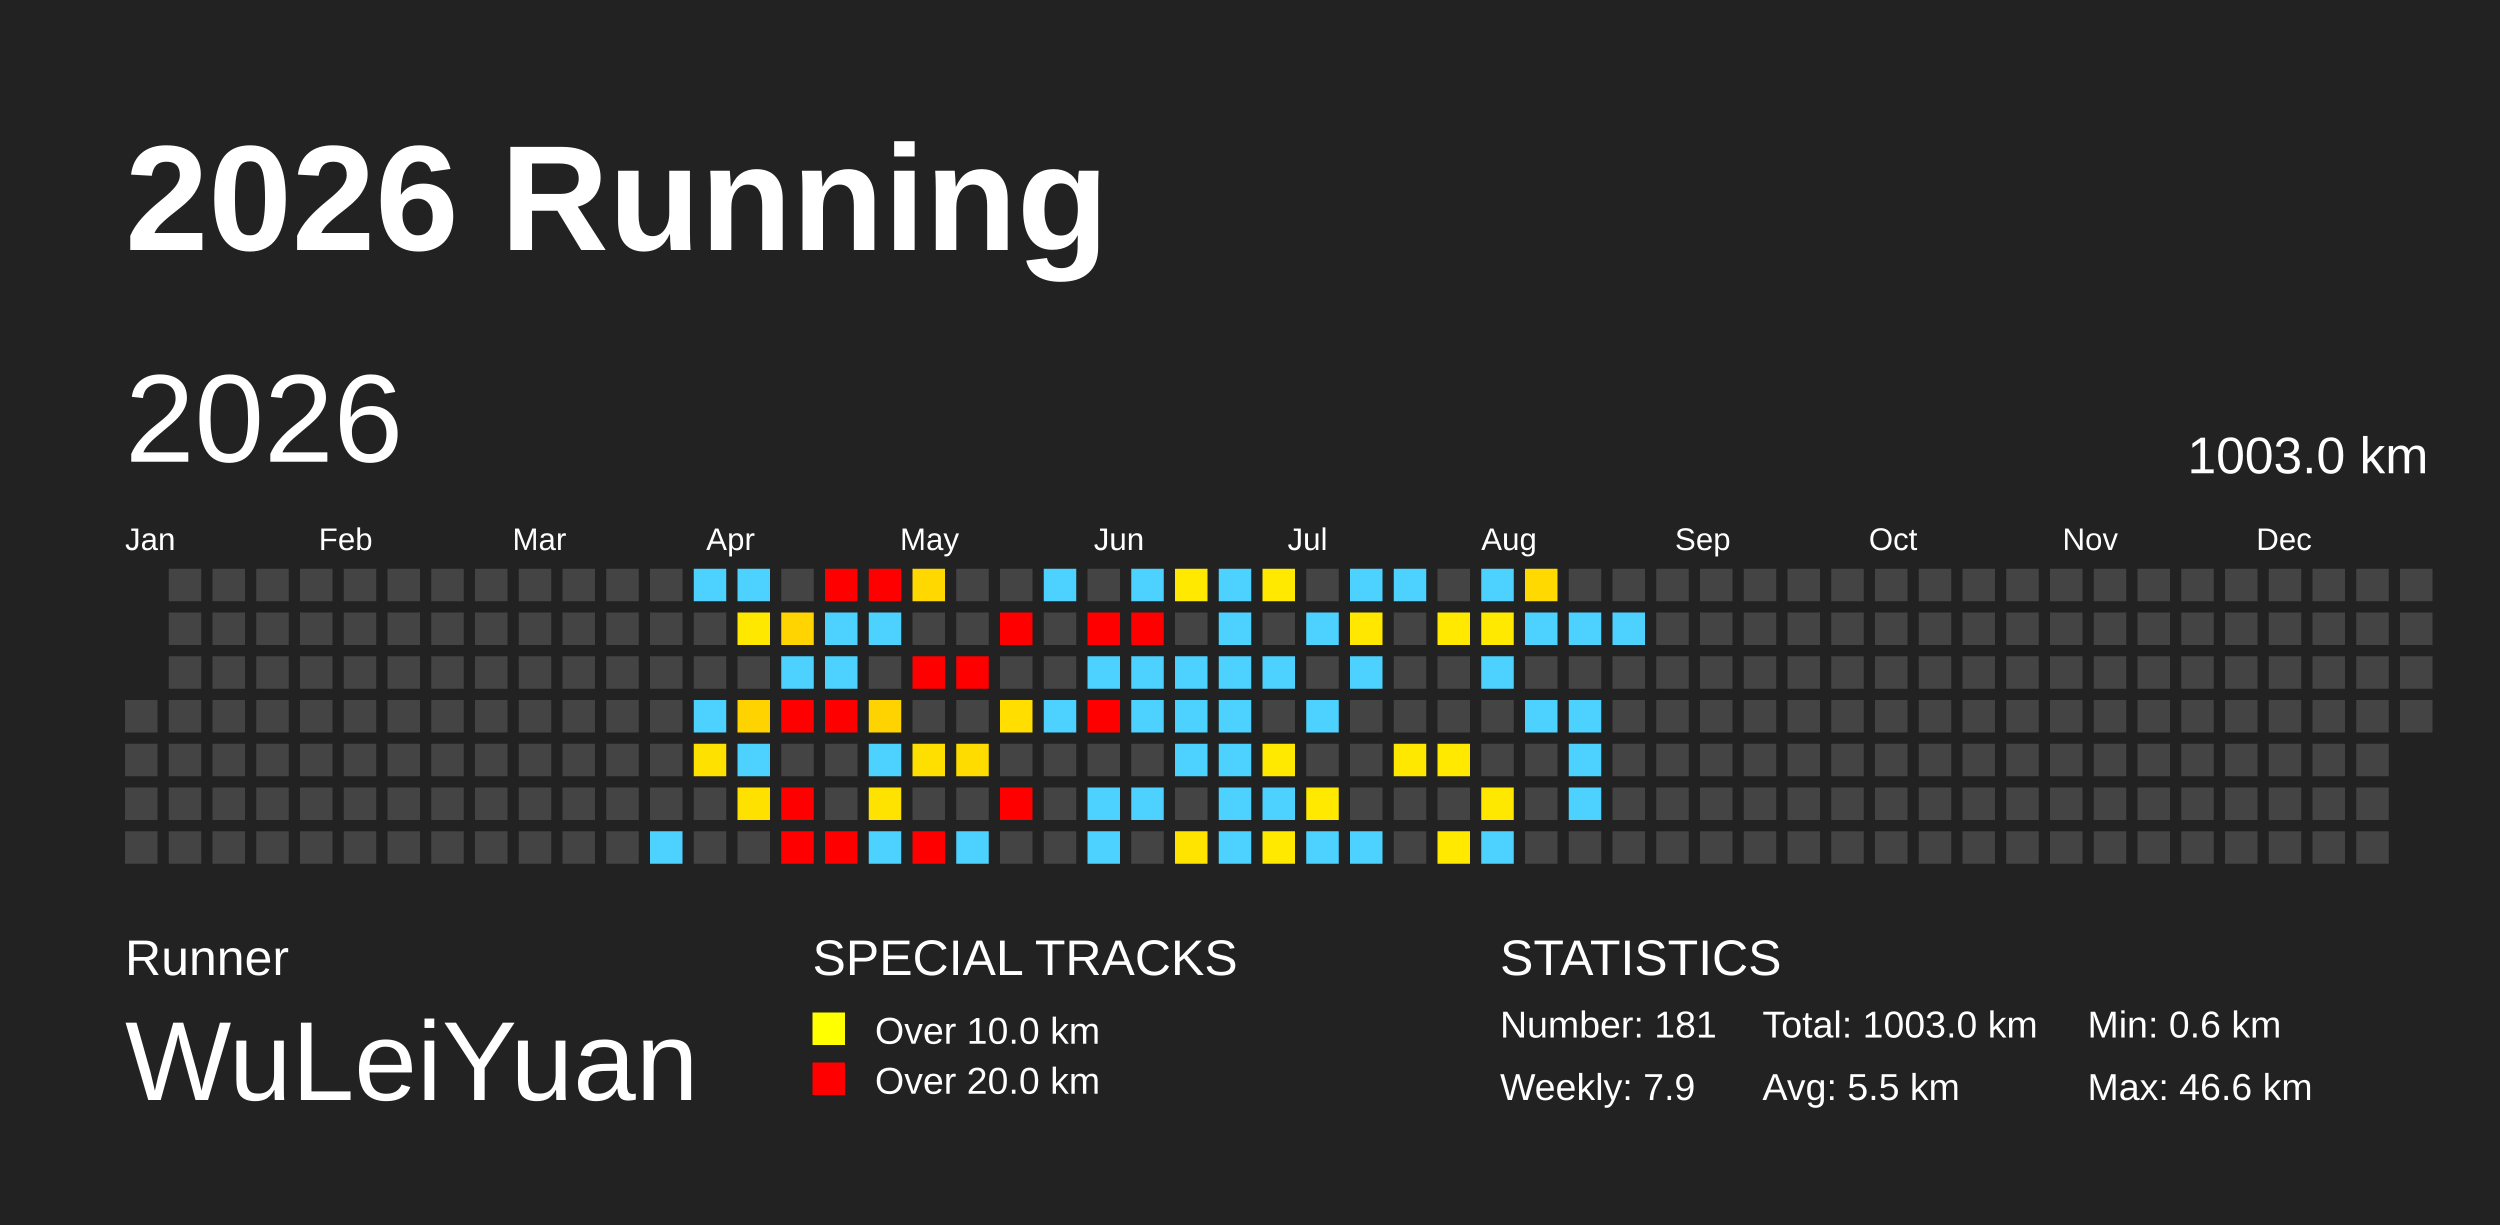
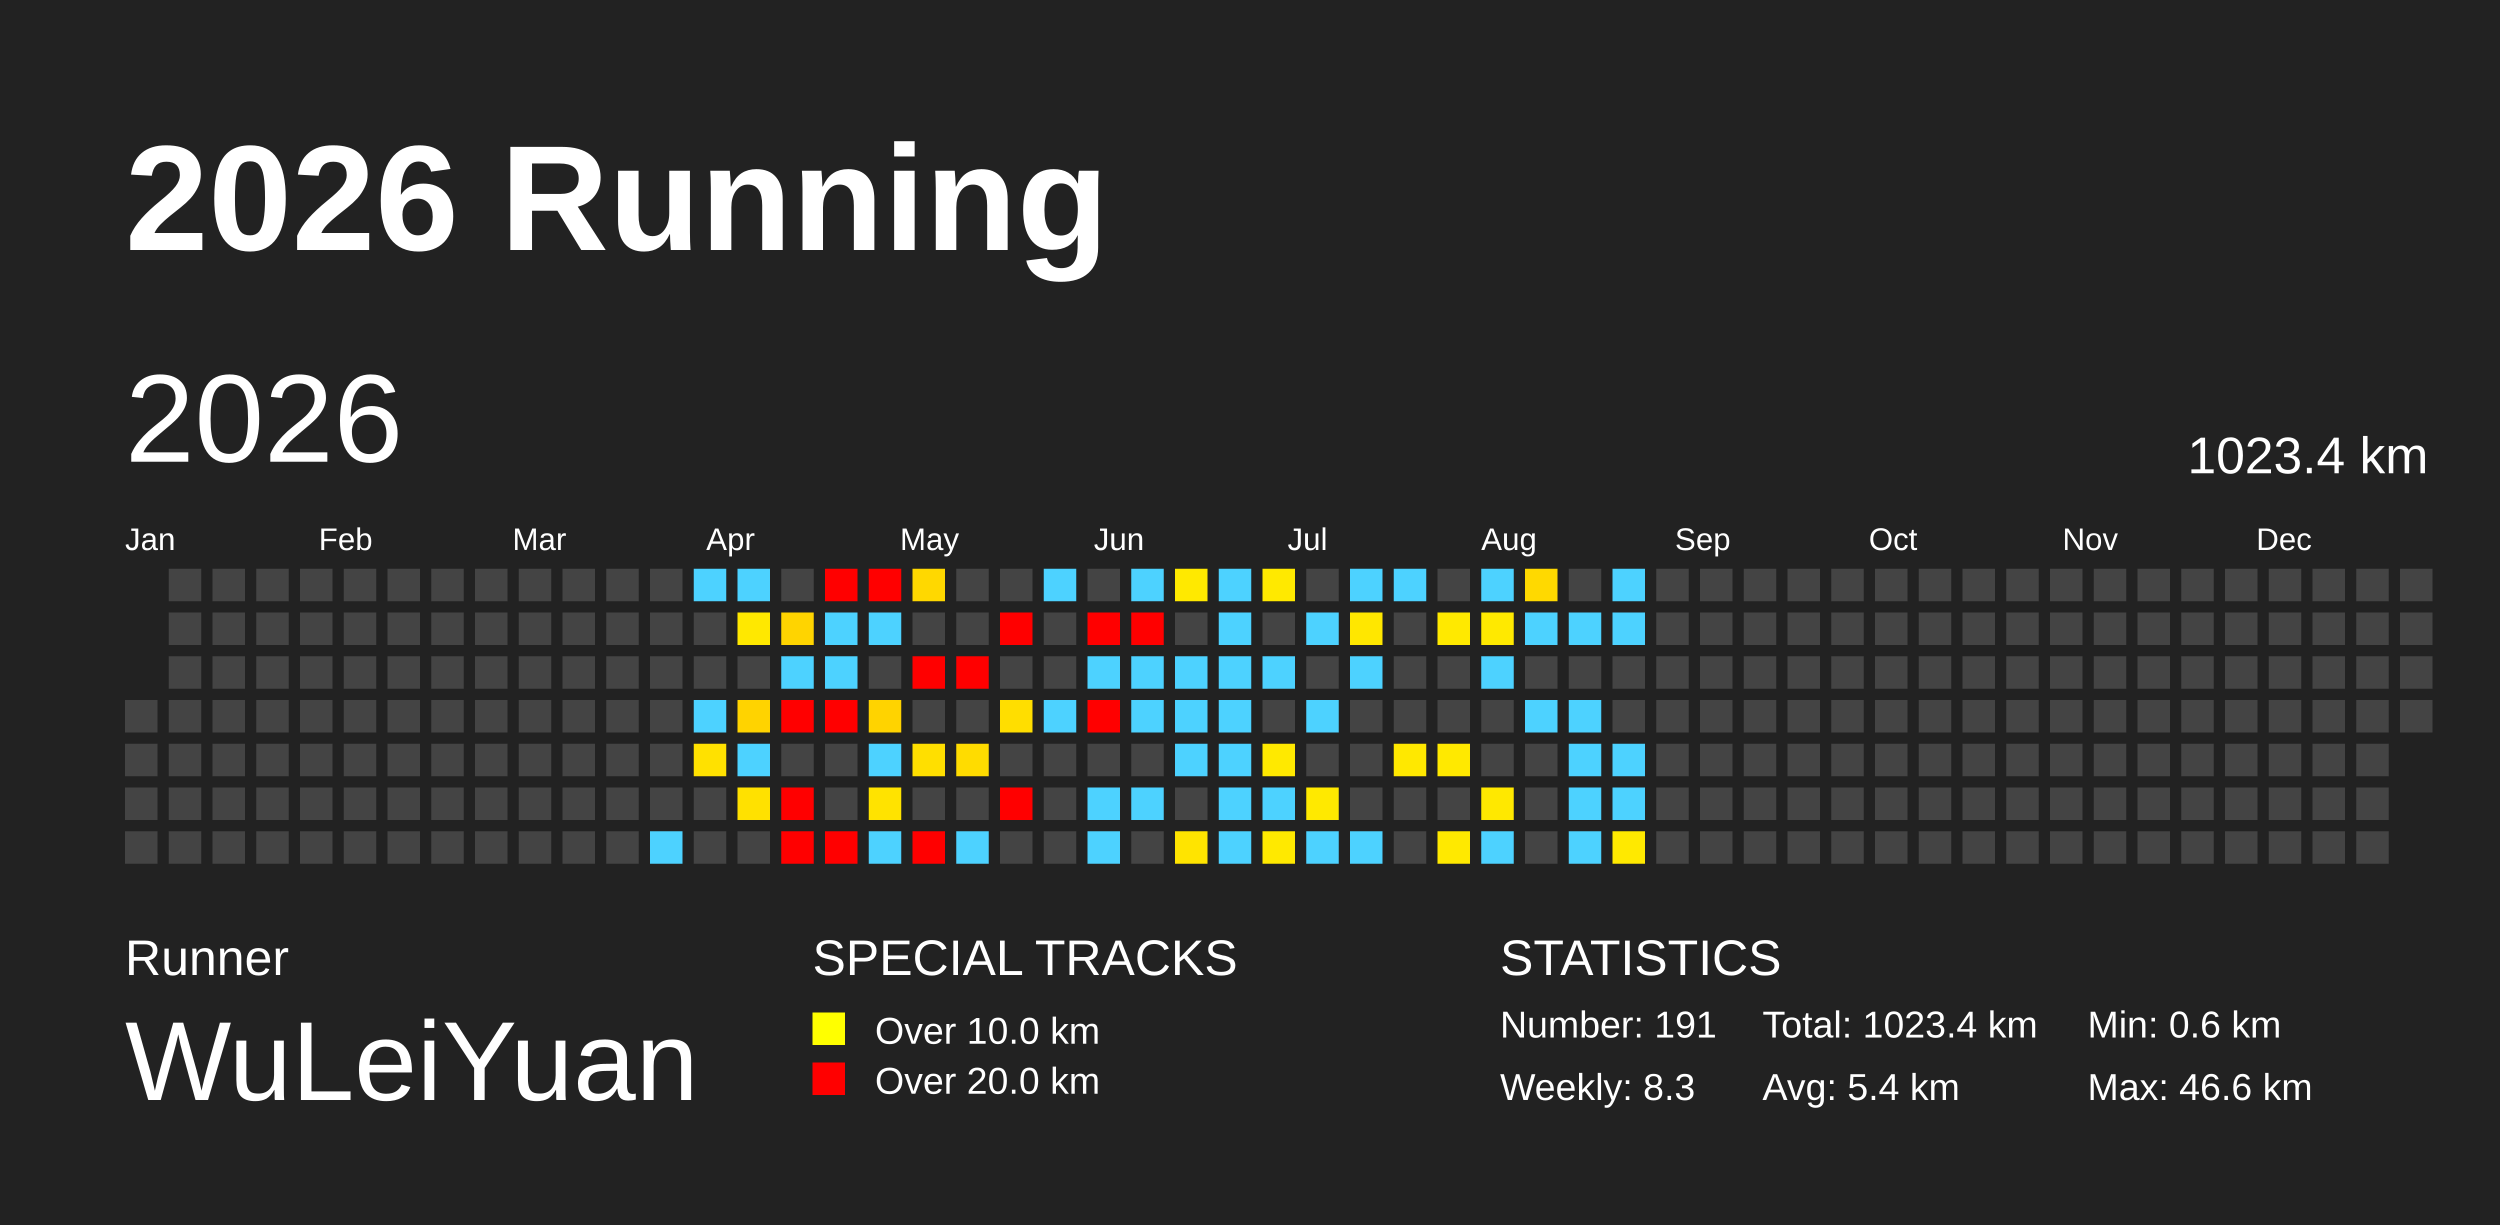
<svg xmlns="http://www.w3.org/2000/svg" baseProfile="full" height="98mm" version="1.1" viewBox="0,0,200,98" width="200mm">
  <defs />
  <rect fill="#222222" height="98" width="200" x="0" y="0" />
  <text fill="#FFFFFF" style="font-size:12px; font-family:Arial; font-weight:bold;" x="10" y="20">2026 Running</text>
  <text fill="#FFFFFF" style="font-size:4px; font-family:Arial" x="10" y="78">Runner</text>
  <text fill="#FFFFFF" style="font-size:9px; font-family:Arial" x="10" y="88">WuLeiYuan</text>
  <text fill="#FFFFFF" style="font-size:4px; font-family:Arial" x="65" y="78">SPECIAL TRACKS</text>
  <rect fill="yellow" height="2.6" width="2.6" x="65" y="81" />
  <text fill="#FFFFFF" style="font-size:3px; font-family:Arial" x="70" y="83.5">Over 10.0 km</text>
  <rect fill="red" height="2.6" width="2.6" x="65" y="85" />
  <text fill="#FFFFFF" style="font-size:3px; font-family:Arial" x="70" y="87.5">Over 20.0 km</text>
  <text fill="#FFFFFF" style="font-size:4px; font-family:Arial" x="120" y="78">STATISTICS</text>
-   <text fill="#FFFFFF" style="font-size:3px; font-family:Arial" x="120" y="83">Number: 181</text>
-   <text fill="#FFFFFF" style="font-size:3px; font-family:Arial" x="120" y="88">Weekly: 7.9</text>
-   <text fill="#FFFFFF" style="font-size:3px; font-family:Arial" x="141" y="83">Total: 1003.0 km</text>
-   <text fill="#FFFFFF" style="font-size:3px; font-family:Arial" x="141" y="88">Avg: 5.5 km</text>
+   <text fill="#FFFFFF" style="font-size:3px; font-family:Arial" x="120" y="83">Number: 191</text>
+   <text fill="#FFFFFF" style="font-size:3px; font-family:Arial" x="120" y="88">Weekly: 8.3</text>
+   <text fill="#FFFFFF" style="font-size:3px; font-family:Arial" x="141" y="83">Total: 1023.4 km</text>
+   <text fill="#FFFFFF" style="font-size:3px; font-family:Arial" x="141" y="88">Avg: 5.4 km</text>
  <text fill="#FFFFFF" style="font-size:3px; font-family:Arial" x="167" y="83">Min: 0.6 km</text>
  <text fill="#FFFFFF" style="font-size:3px; font-family:Arial" x="167" y="88">Max: 46.6 km</text>
  <text dominant-baseline="hanging" fill="#FFFFFF" style="font-size:10.0px; font-family:Arial;" x="10" y="30">2026</text>
-   <text dominant-baseline="hanging" fill="#FFFFFF" style="font-size:4.125px; font-family:Arial;" x="175" y="35">1003.0 km</text>
+   <text dominant-baseline="hanging" fill="#FFFFFF" style="font-size:4.125px; font-family:Arial;" x="175" y="35">1023.4 km</text>
  <text fill="#FFFFFF" style="font-size:2.5px; font-family:Arial" x="10.0" y="44">Jan</text>
  <text fill="#FFFFFF" style="font-size:2.5px; font-family:Arial" x="25.5" y="44">Feb</text>
  <text fill="#FFFFFF" style="font-size:2.5px; font-family:Arial" x="41.0" y="44">Mar</text>
  <text fill="#FFFFFF" style="font-size:2.5px; font-family:Arial" x="56.5" y="44">Apr</text>
  <text fill="#FFFFFF" style="font-size:2.5px; font-family:Arial" x="72.0" y="44">May</text>
  <text fill="#FFFFFF" style="font-size:2.5px; font-family:Arial" x="87.5" y="44">Jun</text>
  <text fill="#FFFFFF" style="font-size:2.5px; font-family:Arial" x="103.0" y="44">Jul</text>
  <text fill="#FFFFFF" style="font-size:2.5px; font-family:Arial" x="118.5" y="44">Aug</text>
  <text fill="#FFFFFF" style="font-size:2.5px; font-family:Arial" x="134.0" y="44">Sep</text>
  <text fill="#FFFFFF" style="font-size:2.5px; font-family:Arial" x="149.5" y="44">Oct</text>
  <text fill="#FFFFFF" style="font-size:2.5px; font-family:Arial" x="165.0" y="44">Nov</text>
  <text fill="#FFFFFF" style="font-size:2.5px; font-family:Arial" x="180.5" y="44">Dec</text>
  <rect fill="#444444" height="2.6" width="2.6" x="10.0" y="56.0" />
  <rect fill="#444444" height="2.6" width="2.6" x="10.0" y="59.5" />
  <rect fill="#444444" height="2.6" width="2.6" x="10.0" y="63.0" />
  <rect fill="#444444" height="2.6" width="2.6" x="10.0" y="66.5" />
  <rect fill="#444444" height="2.6" width="2.6" x="13.5" y="45.5" />
  <rect fill="#444444" height="2.6" width="2.6" x="13.5" y="49.0" />
  <rect fill="#444444" height="2.6" width="2.6" x="13.5" y="52.5" />
  <rect fill="#444444" height="2.6" width="2.6" x="13.5" y="56.0" />
  <rect fill="#444444" height="2.6" width="2.6" x="13.5" y="59.5" />
  <rect fill="#444444" height="2.6" width="2.6" x="13.5" y="63.0" />
  <rect fill="#444444" height="2.6" width="2.6" x="13.5" y="66.5" />
  <rect fill="#444444" height="2.6" width="2.6" x="17.0" y="45.5" />
  <rect fill="#444444" height="2.6" width="2.6" x="17.0" y="49.0" />
  <rect fill="#444444" height="2.6" width="2.6" x="17.0" y="52.5" />
  <rect fill="#444444" height="2.6" width="2.6" x="17.0" y="56.0" />
  <rect fill="#444444" height="2.6" width="2.6" x="17.0" y="59.5" />
  <rect fill="#444444" height="2.6" width="2.6" x="17.0" y="63.0" />
  <rect fill="#444444" height="2.6" width="2.6" x="17.0" y="66.5" />
  <rect fill="#444444" height="2.6" width="2.6" x="20.5" y="45.5" />
  <rect fill="#444444" height="2.6" width="2.6" x="20.5" y="49.0" />
  <rect fill="#444444" height="2.6" width="2.6" x="20.5" y="52.5" />
  <rect fill="#444444" height="2.6" width="2.6" x="20.5" y="56.0" />
  <rect fill="#444444" height="2.6" width="2.6" x="20.5" y="59.5" />
  <rect fill="#444444" height="2.6" width="2.6" x="20.5" y="63.0" />
  <rect fill="#444444" height="2.6" width="2.6" x="20.5" y="66.5" />
  <rect fill="#444444" height="2.6" width="2.6" x="24.0" y="45.5" />
  <rect fill="#444444" height="2.6" width="2.6" x="24.0" y="49.0" />
  <rect fill="#444444" height="2.6" width="2.6" x="24.0" y="52.5" />
  <rect fill="#444444" height="2.6" width="2.6" x="24.0" y="56.0" />
  <rect fill="#444444" height="2.6" width="2.6" x="24.0" y="59.5" />
  <rect fill="#444444" height="2.6" width="2.6" x="24.0" y="63.0" />
  <rect fill="#444444" height="2.6" width="2.6" x="24.0" y="66.5" />
  <rect fill="#444444" height="2.6" width="2.6" x="27.5" y="45.5" />
  <rect fill="#444444" height="2.6" width="2.6" x="27.5" y="49.0" />
  <rect fill="#444444" height="2.6" width="2.6" x="27.5" y="52.5" />
  <rect fill="#444444" height="2.6" width="2.6" x="27.5" y="56.0" />
  <rect fill="#444444" height="2.6" width="2.6" x="27.5" y="59.5" />
  <rect fill="#444444" height="2.6" width="2.6" x="27.5" y="63.0" />
  <rect fill="#444444" height="2.6" width="2.6" x="27.5" y="66.5" />
  <rect fill="#444444" height="2.6" width="2.6" x="31.0" y="45.5" />
  <rect fill="#444444" height="2.6" width="2.6" x="31.0" y="49.0" />
  <rect fill="#444444" height="2.6" width="2.6" x="31.0" y="52.5" />
  <rect fill="#444444" height="2.6" width="2.6" x="31.0" y="56.0" />
  <rect fill="#444444" height="2.6" width="2.6" x="31.0" y="59.5" />
  <rect fill="#444444" height="2.6" width="2.6" x="31.0" y="63.0" />
  <rect fill="#444444" height="2.6" width="2.6" x="31.0" y="66.5" />
  <rect fill="#444444" height="2.6" width="2.6" x="34.5" y="45.5" />
  <rect fill="#444444" height="2.6" width="2.6" x="34.5" y="49.0" />
  <rect fill="#444444" height="2.6" width="2.6" x="34.5" y="52.5" />
  <rect fill="#444444" height="2.6" width="2.6" x="34.5" y="56.0" />
  <rect fill="#444444" height="2.6" width="2.6" x="34.5" y="59.5" />
  <rect fill="#444444" height="2.6" width="2.6" x="34.5" y="63.0" />
  <rect fill="#444444" height="2.6" width="2.6" x="34.5" y="66.5" />
  <rect fill="#444444" height="2.6" width="2.6" x="38.0" y="45.5" />
  <rect fill="#444444" height="2.6" width="2.6" x="38.0" y="49.0" />
  <rect fill="#444444" height="2.6" width="2.6" x="38.0" y="52.5" />
  <rect fill="#444444" height="2.6" width="2.6" x="38.0" y="56.0" />
  <rect fill="#444444" height="2.6" width="2.6" x="38.0" y="59.5" />
  <rect fill="#444444" height="2.6" width="2.6" x="38.0" y="63.0" />
  <rect fill="#444444" height="2.6" width="2.6" x="38.0" y="66.5" />
  <rect fill="#444444" height="2.6" width="2.6" x="41.5" y="45.5" />
  <rect fill="#444444" height="2.6" width="2.6" x="41.5" y="49.0" />
  <rect fill="#444444" height="2.6" width="2.6" x="41.5" y="52.5" />
  <rect fill="#444444" height="2.6" width="2.6" x="41.5" y="56.0" />
  <rect fill="#444444" height="2.6" width="2.6" x="41.5" y="59.5" />
  <rect fill="#444444" height="2.6" width="2.6" x="41.5" y="63.0" />
  <rect fill="#444444" height="2.6" width="2.6" x="41.5" y="66.5" />
  <rect fill="#444444" height="2.6" width="2.6" x="45.0" y="45.5" />
  <rect fill="#444444" height="2.6" width="2.6" x="45.0" y="49.0" />
  <rect fill="#444444" height="2.6" width="2.6" x="45.0" y="52.5" />
  <rect fill="#444444" height="2.6" width="2.6" x="45.0" y="56.0" />
  <rect fill="#444444" height="2.6" width="2.6" x="45.0" y="59.5" />
  <rect fill="#444444" height="2.6" width="2.6" x="45.0" y="63.0" />
  <rect fill="#444444" height="2.6" width="2.6" x="45.0" y="66.5" />
  <rect fill="#444444" height="2.6" width="2.6" x="48.5" y="45.5" />
  <rect fill="#444444" height="2.6" width="2.6" x="48.5" y="49.0" />
  <rect fill="#444444" height="2.6" width="2.6" x="48.5" y="52.5" />
  <rect fill="#444444" height="2.6" width="2.6" x="48.5" y="56.0" />
  <rect fill="#444444" height="2.6" width="2.6" x="48.5" y="59.5" />
  <rect fill="#444444" height="2.6" width="2.6" x="48.5" y="63.0" />
  <rect fill="#444444" height="2.6" width="2.6" x="48.5" y="66.5" />
  <rect fill="#444444" height="2.6" width="2.6" x="52.0" y="45.5" />
  <rect fill="#444444" height="2.6" width="2.6" x="52.0" y="49.0" />
  <rect fill="#444444" height="2.6" width="2.6" x="52.0" y="52.5" />
  <rect fill="#444444" height="2.6" width="2.6" x="52.0" y="56.0" />
  <rect fill="#444444" height="2.6" width="2.6" x="52.0" y="59.5" />
  <rect fill="#444444" height="2.6" width="2.6" x="52.0" y="63.0" />
  <rect fill="#4dd2ff" height="2.6" width="2.6" x="52.0" y="66.5" />
  <rect fill="#4dd2ff" height="2.6" width="2.6" x="55.5" y="45.5" />
  <rect fill="#444444" height="2.6" width="2.6" x="55.5" y="49.0" />
  <rect fill="#444444" height="2.6" width="2.6" x="55.5" y="52.5" />
  <rect fill="#4dd2ff" height="2.6" width="2.6" x="55.5" y="56.0" />
  <rect fill="#ffe100" height="2.6" width="2.6" x="55.5" y="59.5" />
  <rect fill="#444444" height="2.6" width="2.6" x="55.5" y="63.0" />
  <rect fill="#444444" height="2.6" width="2.6" x="55.5" y="66.5" />
  <rect fill="#4dd2ff" height="2.6" width="2.6" x="59.0" y="45.5" />
  <rect fill="#ffe800" height="2.6" width="2.6" x="59.0" y="49.0" />
  <rect fill="#444444" height="2.6" width="2.6" x="59.0" y="52.5" />
  <rect fill="#ffd300" height="2.6" width="2.6" x="59.0" y="56.0" />
  <rect fill="#4dd2ff" height="2.6" width="2.6" x="59.0" y="59.5" />
  <rect fill="#ffe100" height="2.6" width="2.6" x="59.0" y="63.0" />
  <rect fill="#444444" height="2.6" width="2.6" x="59.0" y="66.5" />
  <rect fill="#444444" height="2.6" width="2.6" x="62.5" y="45.5" />
  <rect fill="#ffd400" height="2.6" width="2.6" x="62.5" y="49.0" />
  <rect fill="#4dd2ff" height="2.6" width="2.6" x="62.5" y="52.5" />
  <rect fill="red" height="2.6" width="2.6" x="62.5" y="56.0" />
  <rect fill="#444444" height="2.6" width="2.6" x="62.5" y="59.5" />
  <rect fill="red" height="2.6" width="2.6" x="62.5" y="63.0" />
  <rect fill="red" height="2.6" width="2.6" x="62.5" y="66.5" />
  <rect fill="red" height="2.6" width="2.6" x="66.0" y="45.5" />
  <rect fill="#4dd2ff" height="2.6" width="2.6" x="66.0" y="49.0" />
  <rect fill="#4dd2ff" height="2.6" width="2.6" x="66.0" y="52.5" />
  <rect fill="red" height="2.6" width="2.6" x="66.0" y="56.0" />
  <rect fill="#444444" height="2.6" width="2.6" x="66.0" y="59.5" />
  <rect fill="#444444" height="2.6" width="2.6" x="66.0" y="63.0" />
  <rect fill="red" height="2.6" width="2.6" x="66.0" y="66.5" />
  <rect fill="red" height="2.6" width="2.6" x="69.5" y="45.5" />
  <rect fill="#4dd2ff" height="2.6" width="2.6" x="69.5" y="49.0" />
  <rect fill="#444444" height="2.6" width="2.6" x="69.5" y="52.5" />
  <rect fill="#ffd300" height="2.6" width="2.6" x="69.5" y="56.0" />
  <rect fill="#4dd2ff" height="2.6" width="2.6" x="69.5" y="59.5" />
  <rect fill="#ffe300" height="2.6" width="2.6" x="69.5" y="63.0" />
  <rect fill="#4dd2ff" height="2.6" width="2.6" x="69.5" y="66.5" />
  <rect fill="#ffd800" height="2.6" width="2.6" x="73.0" y="45.5" />
  <rect fill="#444444" height="2.6" width="2.6" x="73.0" y="49.0" />
  <rect fill="red" height="2.6" width="2.6" x="73.0" y="52.5" />
  <rect fill="#444444" height="2.6" width="2.6" x="73.0" y="56.0" />
  <rect fill="#ffdf00" height="2.6" width="2.6" x="73.0" y="59.5" />
  <rect fill="#444444" height="2.6" width="2.6" x="73.0" y="63.0" />
  <rect fill="red" height="2.6" width="2.6" x="73.0" y="66.5" />
  <rect fill="#444444" height="2.6" width="2.6" x="76.5" y="45.5" />
  <rect fill="#444444" height="2.6" width="2.6" x="76.5" y="49.0" />
  <rect fill="red" height="2.6" width="2.6" x="76.5" y="52.5" />
  <rect fill="#444444" height="2.6" width="2.6" x="76.5" y="56.0" />
  <rect fill="#ffdc00" height="2.6" width="2.6" x="76.5" y="59.5" />
  <rect fill="#444444" height="2.6" width="2.6" x="76.5" y="63.0" />
  <rect fill="#4dd2ff" height="2.6" width="2.6" x="76.5" y="66.5" />
  <rect fill="#444444" height="2.6" width="2.6" x="80.0" y="45.5" />
  <rect fill="red" height="2.6" width="2.6" x="80.0" y="49.0" />
  <rect fill="#444444" height="2.6" width="2.6" x="80.0" y="52.5" />
  <rect fill="#ffde00" height="2.6" width="2.6" x="80.0" y="56.0" />
  <rect fill="#444444" height="2.6" width="2.6" x="80.0" y="59.5" />
  <rect fill="red" height="2.6" width="2.6" x="80.0" y="63.0" />
  <rect fill="#444444" height="2.6" width="2.6" x="80.0" y="66.5" />
  <rect fill="#4dd2ff" height="2.6" width="2.6" x="83.5" y="45.5" />
  <rect fill="#444444" height="2.6" width="2.6" x="83.5" y="49.0" />
  <rect fill="#444444" height="2.6" width="2.6" x="83.5" y="52.5" />
  <rect fill="#4dd2ff" height="2.6" width="2.6" x="83.5" y="56.0" />
  <rect fill="#444444" height="2.6" width="2.6" x="83.5" y="59.5" />
  <rect fill="#444444" height="2.6" width="2.6" x="83.5" y="63.0" />
  <rect fill="#444444" height="2.6" width="2.6" x="83.5" y="66.5" />
  <rect fill="#444444" height="2.6" width="2.6" x="87.0" y="45.5" />
  <rect fill="red" height="2.6" width="2.6" x="87.0" y="49.0" />
  <rect fill="#4dd2ff" height="2.6" width="2.6" x="87.0" y="52.5" />
  <rect fill="red" height="2.6" width="2.6" x="87.0" y="56.0" />
  <rect fill="#444444" height="2.6" width="2.6" x="87.0" y="59.5" />
  <rect fill="#4dd2ff" height="2.6" width="2.6" x="87.0" y="63.0" />
  <rect fill="#4dd2ff" height="2.6" width="2.6" x="87.0" y="66.5" />
  <rect fill="#4dd2ff" height="2.6" width="2.6" x="90.5" y="45.5" />
  <rect fill="red" height="2.6" width="2.6" x="90.5" y="49.0" />
  <rect fill="#4dd2ff" height="2.6" width="2.6" x="90.5" y="52.5" />
  <rect fill="#4dd2ff" height="2.6" width="2.6" x="90.5" y="56.0" />
  <rect fill="#444444" height="2.6" width="2.6" x="90.5" y="59.5" />
  <rect fill="#4dd2ff" height="2.6" width="2.6" x="90.5" y="63.0" />
  <rect fill="#444444" height="2.6" width="2.6" x="90.5" y="66.5" />
  <rect fill="#ffe900" height="2.6" width="2.6" x="94.0" y="45.5" />
  <rect fill="#444444" height="2.6" width="2.6" x="94.0" y="49.0" />
  <rect fill="#4dd2ff" height="2.6" width="2.6" x="94.0" y="52.5" />
  <rect fill="#4dd2ff" height="2.6" width="2.6" x="94.0" y="56.0" />
  <rect fill="#4dd2ff" height="2.6" width="2.6" x="94.0" y="59.5" />
  <rect fill="#444444" height="2.6" width="2.6" x="94.0" y="63.0" />
  <rect fill="#ffe400" height="2.6" width="2.6" x="94.0" y="66.5" />
  <rect fill="#4dd2ff" height="2.6" width="2.6" x="97.5" y="45.5" />
  <rect fill="#4dd2ff" height="2.6" width="2.6" x="97.5" y="49.0" />
  <rect fill="#4dd2ff" height="2.6" width="2.6" x="97.5" y="52.5" />
  <rect fill="#4dd2ff" height="2.6" width="2.6" x="97.5" y="56.0" />
  <rect fill="#4dd2ff" height="2.6" width="2.6" x="97.5" y="59.5" />
  <rect fill="#4dd2ff" height="2.6" width="2.6" x="97.5" y="63.0" />
  <rect fill="#4dd2ff" height="2.6" width="2.6" x="97.5" y="66.5" />
  <rect fill="#ffe900" height="2.6" width="2.6" x="101.0" y="45.5" />
  <rect fill="#444444" height="2.6" width="2.6" x="101.0" y="49.0" />
  <rect fill="#4dd2ff" height="2.6" width="2.6" x="101.0" y="52.5" />
  <rect fill="#444444" height="2.6" width="2.6" x="101.0" y="56.0" />
  <rect fill="#ffe900" height="2.6" width="2.6" x="101.0" y="59.5" />
  <rect fill="#4dd2ff" height="2.6" width="2.6" x="101.0" y="63.0" />
  <rect fill="#ffe900" height="2.6" width="2.6" x="101.0" y="66.5" />
  <rect fill="#444444" height="2.6" width="2.6" x="104.5" y="45.5" />
  <rect fill="#4dd2ff" height="2.6" width="2.6" x="104.5" y="49.0" />
  <rect fill="#444444" height="2.6" width="2.6" x="104.5" y="52.5" />
  <rect fill="#4dd2ff" height="2.6" width="2.6" x="104.5" y="56.0" />
  <rect fill="#444444" height="2.6" width="2.6" x="104.5" y="59.5" />
  <rect fill="#ffe900" height="2.6" width="2.6" x="104.5" y="63.0" />
  <rect fill="#4dd2ff" height="2.6" width="2.6" x="104.5" y="66.5" />
  <rect fill="#4dd2ff" height="2.6" width="2.6" x="108.0" y="45.5" />
  <rect fill="#ffe700" height="2.6" width="2.6" x="108.0" y="49.0" />
  <rect fill="#4dd2ff" height="2.6" width="2.6" x="108.0" y="52.5" />
  <rect fill="#444444" height="2.6" width="2.6" x="108.0" y="56.0" />
  <rect fill="#444444" height="2.6" width="2.6" x="108.0" y="59.5" />
  <rect fill="#444444" height="2.6" width="2.6" x="108.0" y="63.0" />
  <rect fill="#4dd2ff" height="2.6" width="2.6" x="108.0" y="66.5" />
  <rect fill="#4dd2ff" height="2.6" width="2.6" x="111.5" y="45.5" />
  <rect fill="#444444" height="2.6" width="2.6" x="111.5" y="49.0" />
  <rect fill="#444444" height="2.6" width="2.6" x="111.5" y="52.5" />
  <rect fill="#444444" height="2.6" width="2.6" x="111.5" y="56.0" />
  <rect fill="#ffe800" height="2.6" width="2.6" x="111.5" y="59.5" />
  <rect fill="#444444" height="2.6" width="2.6" x="111.5" y="63.0" />
  <rect fill="#444444" height="2.6" width="2.6" x="111.5" y="66.5" />
  <rect fill="#444444" height="2.6" width="2.6" x="115.0" y="45.5" />
  <rect fill="#ffe900" height="2.6" width="2.6" x="115.0" y="49.0" />
  <rect fill="#444444" height="2.6" width="2.6" x="115.0" y="52.5" />
  <rect fill="#444444" height="2.6" width="2.6" x="115.0" y="56.0" />
  <rect fill="#ffe900" height="2.6" width="2.6" x="115.0" y="59.5" />
  <rect fill="#444444" height="2.6" width="2.6" x="115.0" y="63.0" />
  <rect fill="#ffe900" height="2.6" width="2.6" x="115.0" y="66.5" />
  <rect fill="#4dd2ff" height="2.6" width="2.6" x="118.5" y="45.5" />
  <rect fill="#ffe900" height="2.6" width="2.6" x="118.5" y="49.0" />
  <rect fill="#4dd2ff" height="2.6" width="2.6" x="118.5" y="52.5" />
  <rect fill="#444444" height="2.6" width="2.6" x="118.5" y="56.0" />
  <rect fill="#444444" height="2.6" width="2.6" x="118.5" y="59.5" />
  <rect fill="#ffe800" height="2.6" width="2.6" x="118.5" y="63.0" />
  <rect fill="#4dd2ff" height="2.6" width="2.6" x="118.5" y="66.5" />
  <rect fill="#ffd900" height="2.6" width="2.6" x="122.0" y="45.5" />
  <rect fill="#4dd2ff" height="2.6" width="2.6" x="122.0" y="49.0" />
  <rect fill="#444444" height="2.6" width="2.6" x="122.0" y="52.5" />
  <rect fill="#4dd2ff" height="2.6" width="2.6" x="122.0" y="56.0" />
  <rect fill="#444444" height="2.6" width="2.6" x="122.0" y="59.5" />
  <rect fill="#444444" height="2.6" width="2.6" x="122.0" y="63.0" />
  <rect fill="#444444" height="2.6" width="2.6" x="122.0" y="66.5" />
  <rect fill="#444444" height="2.6" width="2.6" x="125.5" y="45.5" />
  <rect fill="#4dd2ff" height="2.6" width="2.6" x="125.5" y="49.0" />
  <rect fill="#444444" height="2.6" width="2.6" x="125.5" y="52.5" />
  <rect fill="#4dd2ff" height="2.6" width="2.6" x="125.5" y="56.0" />
  <rect fill="#4dd2ff" height="2.6" width="2.6" x="125.5" y="59.5" />
  <rect fill="#4dd2ff" height="2.6" width="2.6" x="125.5" y="63.0" />
-   <rect fill="#444444" height="2.6" width="2.6" x="125.5" y="66.5" />
-   <rect fill="#444444" height="2.6" width="2.6" x="129.0" y="45.5" />
+   <rect fill="#4dd2ff" height="2.6" width="2.6" x="125.5" y="66.5" />
+   <rect fill="#4dd2ff" height="2.6" width="2.6" x="129.0" y="45.5" />
  <rect fill="#4dd2ff" height="2.6" width="2.6" x="129.0" y="49.0" />
  <rect fill="#444444" height="2.6" width="2.6" x="129.0" y="52.5" />
  <rect fill="#444444" height="2.6" width="2.6" x="129.0" y="56.0" />
-   <rect fill="#444444" height="2.6" width="2.6" x="129.0" y="59.5" />
-   <rect fill="#444444" height="2.6" width="2.6" x="129.0" y="63.0" />
-   <rect fill="#444444" height="2.6" width="2.6" x="129.0" y="66.5" />
+   <rect fill="#4dd2ff" height="2.6" width="2.6" x="129.0" y="59.5" />
+   <rect fill="#4dd2ff" height="2.6" width="2.6" x="129.0" y="63.0" />
+   <rect fill="#ffe900" height="2.6" width="2.6" x="129.0" y="66.5" />
  <rect fill="#444444" height="2.6" width="2.6" x="132.5" y="45.5" />
  <rect fill="#444444" height="2.6" width="2.6" x="132.5" y="49.0" />
  <rect fill="#444444" height="2.6" width="2.6" x="132.5" y="52.5" />
  <rect fill="#444444" height="2.6" width="2.6" x="132.5" y="56.0" />
  <rect fill="#444444" height="2.6" width="2.6" x="132.5" y="59.5" />
  <rect fill="#444444" height="2.6" width="2.6" x="132.5" y="63.0" />
  <rect fill="#444444" height="2.6" width="2.6" x="132.5" y="66.5" />
  <rect fill="#444444" height="2.6" width="2.6" x="136.0" y="45.5" />
  <rect fill="#444444" height="2.6" width="2.6" x="136.0" y="49.0" />
  <rect fill="#444444" height="2.6" width="2.6" x="136.0" y="52.5" />
  <rect fill="#444444" height="2.6" width="2.6" x="136.0" y="56.0" />
  <rect fill="#444444" height="2.6" width="2.6" x="136.0" y="59.5" />
  <rect fill="#444444" height="2.6" width="2.6" x="136.0" y="63.0" />
  <rect fill="#444444" height="2.6" width="2.6" x="136.0" y="66.5" />
  <rect fill="#444444" height="2.6" width="2.6" x="139.5" y="45.5" />
  <rect fill="#444444" height="2.6" width="2.6" x="139.5" y="49.0" />
  <rect fill="#444444" height="2.6" width="2.6" x="139.5" y="52.5" />
  <rect fill="#444444" height="2.6" width="2.6" x="139.5" y="56.0" />
  <rect fill="#444444" height="2.6" width="2.6" x="139.5" y="59.5" />
  <rect fill="#444444" height="2.6" width="2.6" x="139.5" y="63.0" />
  <rect fill="#444444" height="2.6" width="2.6" x="139.5" y="66.5" />
  <rect fill="#444444" height="2.6" width="2.6" x="143.0" y="45.5" />
  <rect fill="#444444" height="2.6" width="2.6" x="143.0" y="49.0" />
  <rect fill="#444444" height="2.6" width="2.6" x="143.0" y="52.5" />
  <rect fill="#444444" height="2.6" width="2.6" x="143.0" y="56.0" />
  <rect fill="#444444" height="2.6" width="2.6" x="143.0" y="59.5" />
  <rect fill="#444444" height="2.6" width="2.6" x="143.0" y="63.0" />
  <rect fill="#444444" height="2.6" width="2.6" x="143.0" y="66.5" />
  <rect fill="#444444" height="2.6" width="2.6" x="146.5" y="45.5" />
  <rect fill="#444444" height="2.6" width="2.6" x="146.5" y="49.0" />
  <rect fill="#444444" height="2.6" width="2.6" x="146.5" y="52.5" />
  <rect fill="#444444" height="2.6" width="2.6" x="146.5" y="56.0" />
  <rect fill="#444444" height="2.6" width="2.6" x="146.5" y="59.5" />
  <rect fill="#444444" height="2.6" width="2.6" x="146.5" y="63.0" />
  <rect fill="#444444" height="2.6" width="2.6" x="146.5" y="66.5" />
  <rect fill="#444444" height="2.6" width="2.6" x="150.0" y="45.5" />
  <rect fill="#444444" height="2.6" width="2.6" x="150.0" y="49.0" />
  <rect fill="#444444" height="2.6" width="2.6" x="150.0" y="52.5" />
  <rect fill="#444444" height="2.6" width="2.6" x="150.0" y="56.0" />
  <rect fill="#444444" height="2.6" width="2.6" x="150.0" y="59.5" />
  <rect fill="#444444" height="2.6" width="2.6" x="150.0" y="63.0" />
  <rect fill="#444444" height="2.6" width="2.6" x="150.0" y="66.5" />
  <rect fill="#444444" height="2.6" width="2.6" x="153.5" y="45.5" />
  <rect fill="#444444" height="2.6" width="2.6" x="153.5" y="49.0" />
  <rect fill="#444444" height="2.6" width="2.6" x="153.5" y="52.5" />
  <rect fill="#444444" height="2.6" width="2.6" x="153.5" y="56.0" />
  <rect fill="#444444" height="2.6" width="2.6" x="153.5" y="59.5" />
  <rect fill="#444444" height="2.6" width="2.6" x="153.5" y="63.0" />
  <rect fill="#444444" height="2.6" width="2.6" x="153.5" y="66.5" />
  <rect fill="#444444" height="2.6" width="2.6" x="157.0" y="45.5" />
  <rect fill="#444444" height="2.6" width="2.6" x="157.0" y="49.0" />
  <rect fill="#444444" height="2.6" width="2.6" x="157.0" y="52.5" />
  <rect fill="#444444" height="2.6" width="2.6" x="157.0" y="56.0" />
  <rect fill="#444444" height="2.6" width="2.6" x="157.0" y="59.5" />
  <rect fill="#444444" height="2.6" width="2.6" x="157.0" y="63.0" />
  <rect fill="#444444" height="2.6" width="2.6" x="157.0" y="66.5" />
  <rect fill="#444444" height="2.6" width="2.6" x="160.5" y="45.5" />
  <rect fill="#444444" height="2.6" width="2.6" x="160.5" y="49.0" />
  <rect fill="#444444" height="2.6" width="2.6" x="160.5" y="52.5" />
  <rect fill="#444444" height="2.6" width="2.6" x="160.5" y="56.0" />
  <rect fill="#444444" height="2.6" width="2.6" x="160.5" y="59.5" />
  <rect fill="#444444" height="2.6" width="2.6" x="160.5" y="63.0" />
  <rect fill="#444444" height="2.6" width="2.6" x="160.5" y="66.5" />
  <rect fill="#444444" height="2.6" width="2.6" x="164.0" y="45.5" />
  <rect fill="#444444" height="2.6" width="2.6" x="164.0" y="49.0" />
  <rect fill="#444444" height="2.6" width="2.6" x="164.0" y="52.5" />
  <rect fill="#444444" height="2.6" width="2.6" x="164.0" y="56.0" />
  <rect fill="#444444" height="2.6" width="2.6" x="164.0" y="59.5" />
  <rect fill="#444444" height="2.6" width="2.6" x="164.0" y="63.0" />
  <rect fill="#444444" height="2.6" width="2.6" x="164.0" y="66.5" />
  <rect fill="#444444" height="2.6" width="2.6" x="167.5" y="45.5" />
  <rect fill="#444444" height="2.6" width="2.6" x="167.5" y="49.0" />
  <rect fill="#444444" height="2.6" width="2.6" x="167.5" y="52.5" />
  <rect fill="#444444" height="2.6" width="2.6" x="167.5" y="56.0" />
  <rect fill="#444444" height="2.6" width="2.6" x="167.5" y="59.5" />
  <rect fill="#444444" height="2.6" width="2.6" x="167.5" y="63.0" />
  <rect fill="#444444" height="2.6" width="2.6" x="167.5" y="66.5" />
  <rect fill="#444444" height="2.6" width="2.6" x="171.0" y="45.5" />
  <rect fill="#444444" height="2.6" width="2.6" x="171.0" y="49.0" />
  <rect fill="#444444" height="2.6" width="2.6" x="171.0" y="52.5" />
  <rect fill="#444444" height="2.6" width="2.6" x="171.0" y="56.0" />
  <rect fill="#444444" height="2.6" width="2.6" x="171.0" y="59.5" />
  <rect fill="#444444" height="2.6" width="2.6" x="171.0" y="63.0" />
  <rect fill="#444444" height="2.6" width="2.6" x="171.0" y="66.5" />
  <rect fill="#444444" height="2.6" width="2.6" x="174.5" y="45.5" />
  <rect fill="#444444" height="2.6" width="2.6" x="174.5" y="49.0" />
  <rect fill="#444444" height="2.6" width="2.6" x="174.5" y="52.5" />
  <rect fill="#444444" height="2.6" width="2.6" x="174.5" y="56.0" />
  <rect fill="#444444" height="2.6" width="2.6" x="174.5" y="59.5" />
  <rect fill="#444444" height="2.6" width="2.6" x="174.5" y="63.0" />
  <rect fill="#444444" height="2.6" width="2.6" x="174.5" y="66.5" />
  <rect fill="#444444" height="2.6" width="2.6" x="178.0" y="45.5" />
  <rect fill="#444444" height="2.6" width="2.6" x="178.0" y="49.0" />
  <rect fill="#444444" height="2.6" width="2.6" x="178.0" y="52.5" />
  <rect fill="#444444" height="2.6" width="2.6" x="178.0" y="56.0" />
  <rect fill="#444444" height="2.6" width="2.6" x="178.0" y="59.5" />
  <rect fill="#444444" height="2.6" width="2.6" x="178.0" y="63.0" />
  <rect fill="#444444" height="2.6" width="2.6" x="178.0" y="66.5" />
  <rect fill="#444444" height="2.6" width="2.6" x="181.5" y="45.5" />
  <rect fill="#444444" height="2.6" width="2.6" x="181.5" y="49.0" />
  <rect fill="#444444" height="2.6" width="2.6" x="181.5" y="52.5" />
  <rect fill="#444444" height="2.6" width="2.6" x="181.5" y="56.0" />
  <rect fill="#444444" height="2.6" width="2.6" x="181.5" y="59.5" />
  <rect fill="#444444" height="2.6" width="2.6" x="181.5" y="63.0" />
  <rect fill="#444444" height="2.6" width="2.6" x="181.5" y="66.5" />
  <rect fill="#444444" height="2.6" width="2.6" x="185.0" y="45.5" />
  <rect fill="#444444" height="2.6" width="2.6" x="185.0" y="49.0" />
  <rect fill="#444444" height="2.6" width="2.6" x="185.0" y="52.5" />
  <rect fill="#444444" height="2.6" width="2.6" x="185.0" y="56.0" />
  <rect fill="#444444" height="2.6" width="2.6" x="185.0" y="59.5" />
  <rect fill="#444444" height="2.6" width="2.6" x="185.0" y="63.0" />
  <rect fill="#444444" height="2.6" width="2.6" x="185.0" y="66.5" />
  <rect fill="#444444" height="2.6" width="2.6" x="188.5" y="45.5" />
  <rect fill="#444444" height="2.6" width="2.6" x="188.5" y="49.0" />
  <rect fill="#444444" height="2.6" width="2.6" x="188.5" y="52.5" />
  <rect fill="#444444" height="2.6" width="2.6" x="188.5" y="56.0" />
  <rect fill="#444444" height="2.6" width="2.6" x="188.5" y="59.5" />
  <rect fill="#444444" height="2.6" width="2.6" x="188.5" y="63.0" />
  <rect fill="#444444" height="2.6" width="2.6" x="188.5" y="66.5" />
  <rect fill="#444444" height="2.6" width="2.6" x="192.0" y="45.5" />
  <rect fill="#444444" height="2.6" width="2.6" x="192.0" y="49.0" />
  <rect fill="#444444" height="2.6" width="2.6" x="192.0" y="52.5" />
  <rect fill="#444444" height="2.6" width="2.6" x="192.0" y="56.0" />
</svg>
